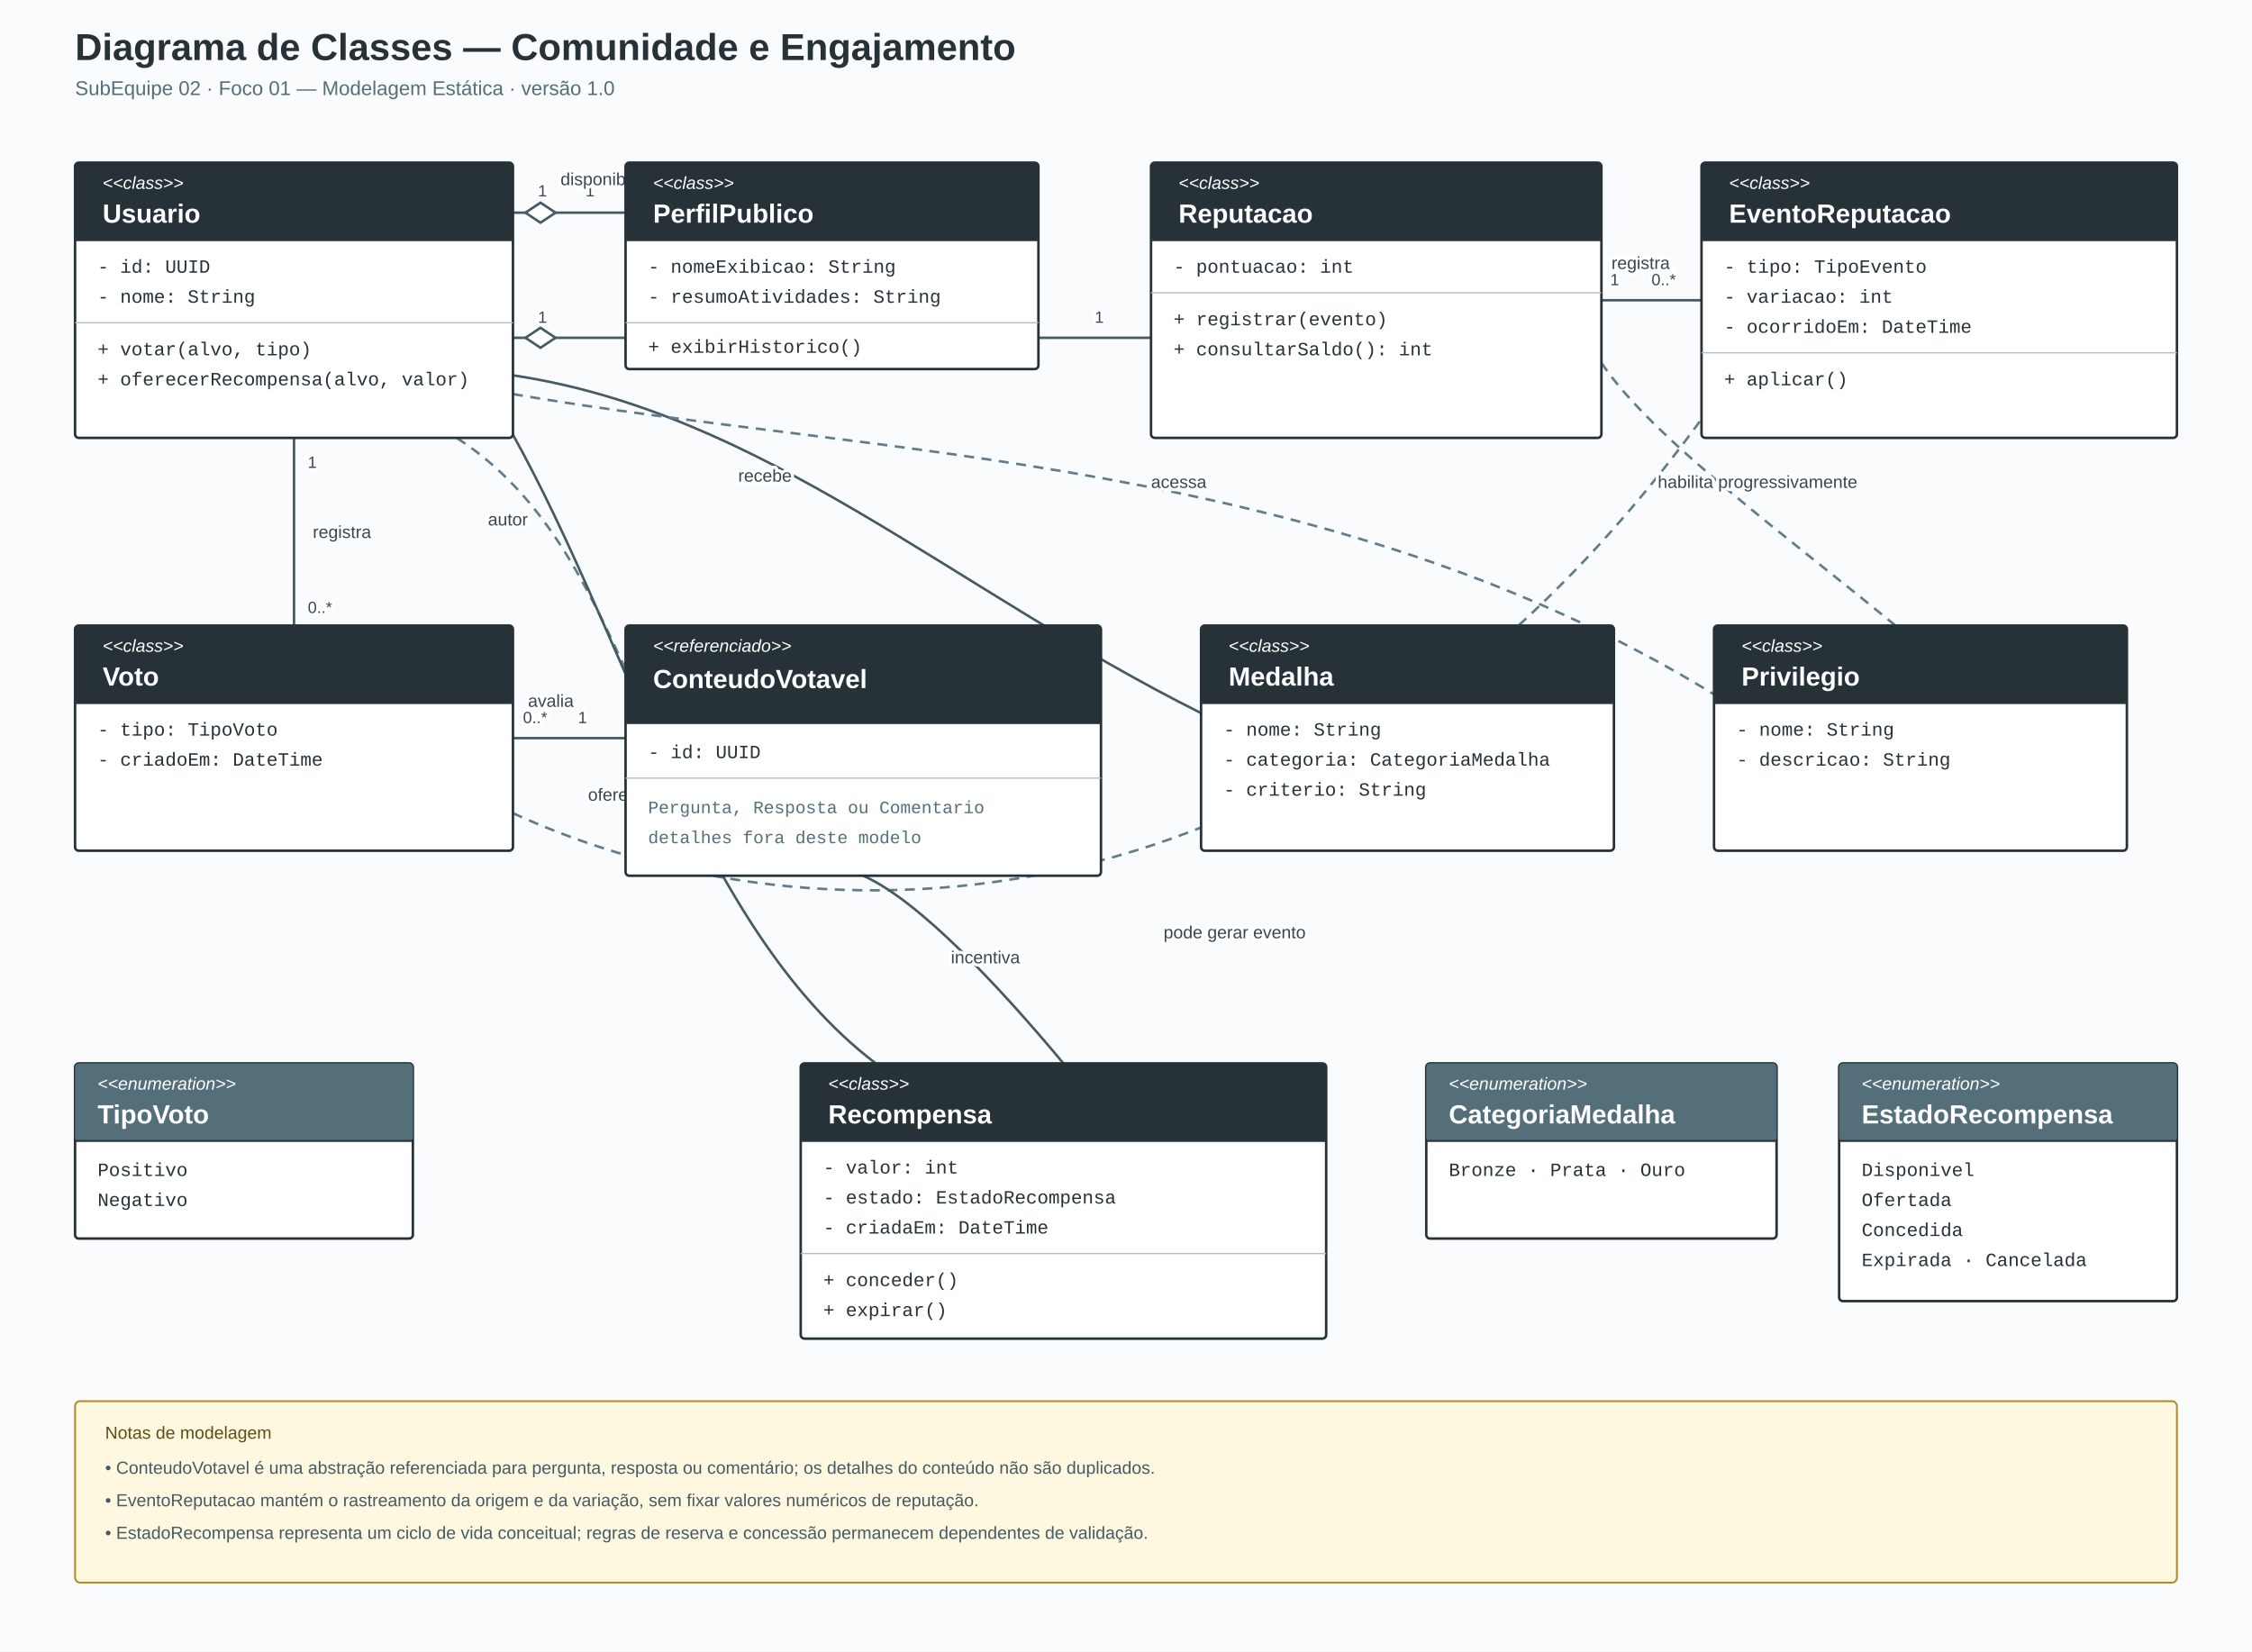
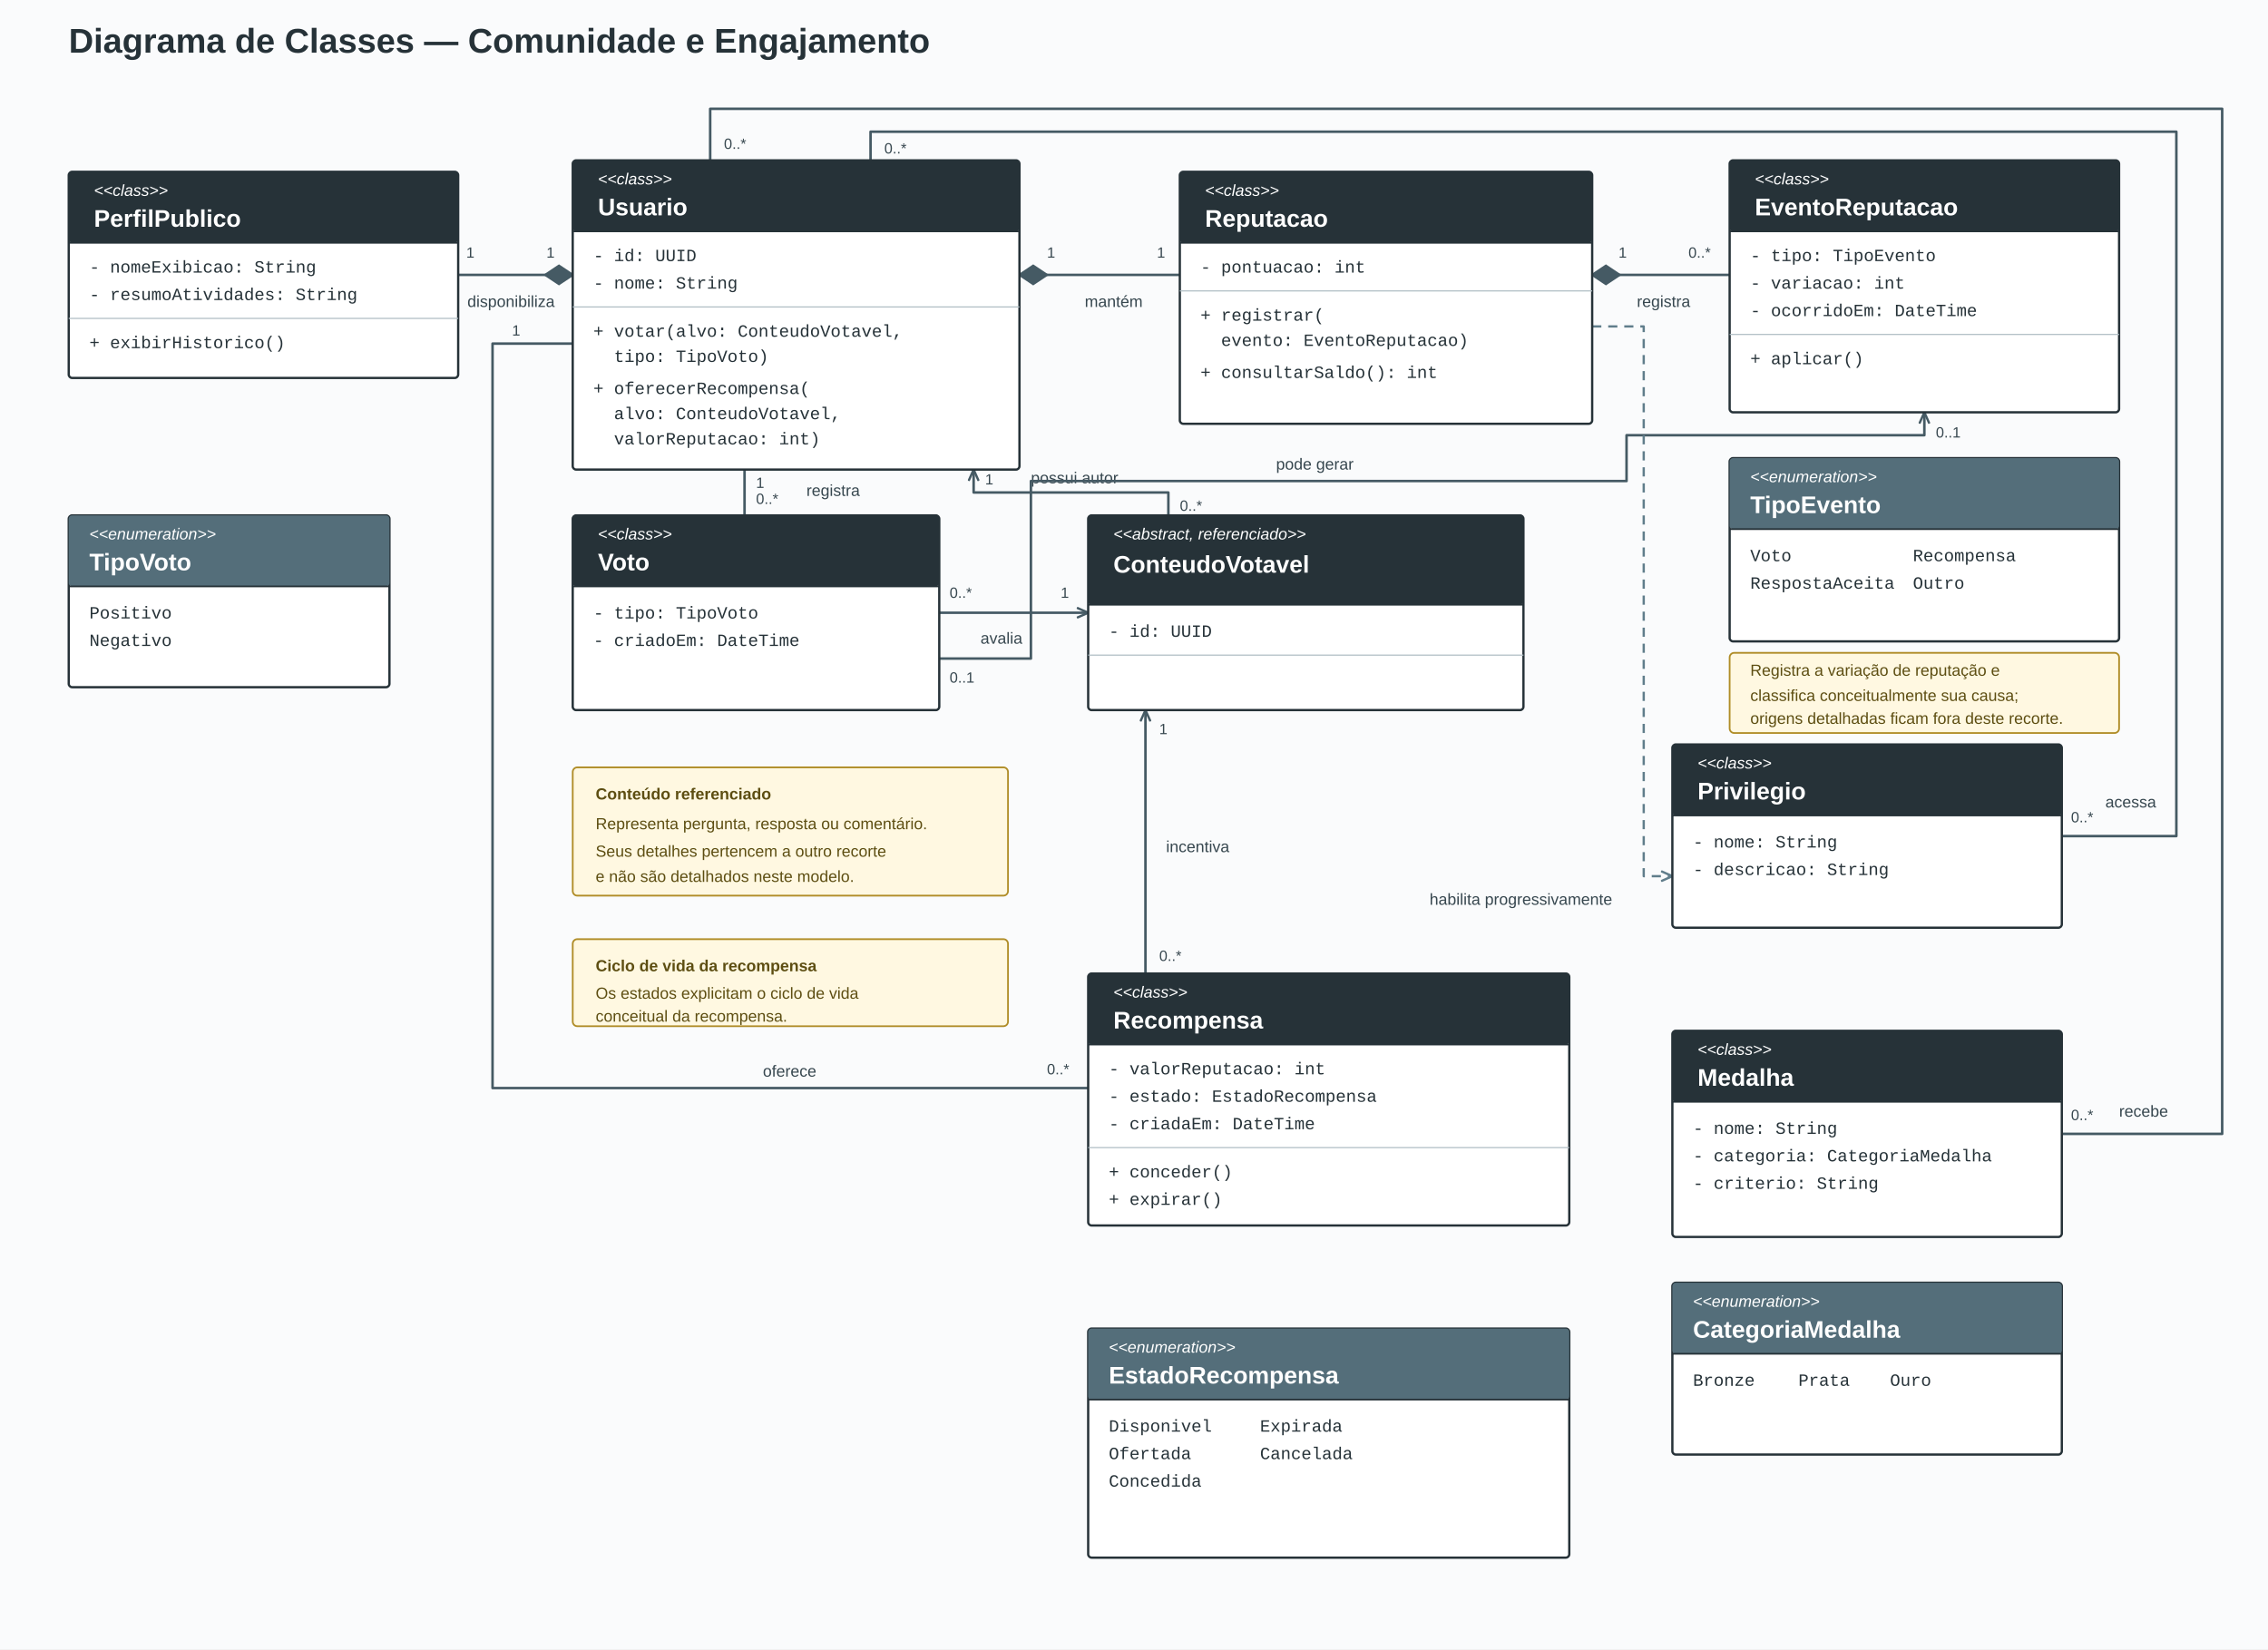
- <svg xmlns="http://www.w3.org/2000/svg" width="1800" height="1320" viewBox="0 0 1800 1320" role="img" aria-labelledby="title desc">
+ <svg xmlns="http://www.w3.org/2000/svg" width="1980" height="1440" viewBox="0 0 1980 1440" role="img" aria-labelledby="title desc">
  <defs>
    <style>
      .title { font: 700 30px Arial, sans-serif; fill: #263238; }
      .subtitle { font: 16px Arial, sans-serif; fill: #546E7A; }
      .box { fill: #FFFFFF; stroke: #263238; stroke-width: 2; }
      .header { fill: #263238; }
+       .enum-header { fill: #546E7A; }
      .stereo { font: italic 14px Arial, sans-serif; fill: #FFFFFF; }
      .name { font: 700 21px Arial, sans-serif; fill: #FFFFFF; }
      .member { font: 15px "Courier New", monospace; fill: #263238; }
      .member-muted { font: 14px "Courier New", monospace; fill: #546E7A; }
-       .connector { fill: none; stroke: #455A64; stroke-width: 2; }
-       .dependency { fill: none; stroke: #607D8B; stroke-width: 2; stroke-dasharray: 8 6; }
-       .label { font: 14px Arial, sans-serif; fill: #37474F; paint-order: stroke; stroke: #FFFFFF; stroke-width: 5px; stroke-linejoin: round; }
-       .multiplicity { font: 13px Arial, sans-serif; fill: #37474F; paint-order: stroke; stroke: #FFFFFF; stroke-width: 4px; }
+       .connector { fill: none; stroke: #455A64; stroke-width: 2.2; stroke-linecap: square; stroke-linejoin: round; }
+       .dependency { fill: none; stroke: #607D8B; stroke-width: 2; stroke-dasharray: 8 6; stroke-linecap: butt; stroke-linejoin: round; }
+       .label { font: 14px Arial, sans-serif; fill: #37474F; paint-order: stroke; stroke: #FAFBFC; stroke-width: 6px; stroke-linejoin: round; }
+       .multiplicity { font: 13px Arial, sans-serif; fill: #37474F; paint-order: stroke; stroke: #FAFBFC; stroke-width: 5px; stroke-linejoin: round; }
      .note { fill: #FFF8E1; stroke: #B08D28; stroke-width: 1.5; }
+       .note-title { font: 700 14px Arial, sans-serif; fill: #5D4E12; }
      .note-text { font: 14px Arial, sans-serif; fill: #5D4E12; }
-       .legend { font: 14px Arial, sans-serif; fill: #455A64; }
-       .enum-header { fill: #546E7A; }
    </style>
+     <marker id="open-arrow" markerWidth="12" markerHeight="10" refX="10" refY="5" orient="auto" markerUnits="userSpaceOnUse">
+       <path d="M 1 1 L 10 5 L 1 9" fill="none" stroke="#455A64" stroke-width="2" stroke-linecap="square" stroke-linejoin="miter" />
+     </marker>
+     <marker id="dependency-arrow" markerWidth="12" markerHeight="10" refX="10" refY="5" orient="auto" markerUnits="userSpaceOnUse">
+       <path d="M 1 1 L 10 5 L 1 9" fill="none" stroke="#607D8B" stroke-width="2" stroke-linecap="square" stroke-linejoin="miter" />
+     </marker>
  </defs>
-   <rect width="1800" height="1320" fill="#FAFBFC" />
-   <text x="60" y="48" class="title">Diagrama de Classes — Comunidade e Engajamento</text>
-   <text x="60" y="76" class="subtitle">SubEquipe 02 · Foco 01 — Modelagem Estática · versão 1.0</text>
-   <line class="connector" x1="410" y1="170" x2="500" y2="170" />
-   <polygon points="420,170 432,162 444,170 432,178" fill="#FFFFFF" stroke="#455A64" stroke-width="2" />
-   <text x="430" y="157" class="multiplicity">1</text>
-   <text x="468" y="157" class="multiplicity">1</text>
-   <text x="448" y="148" class="label">disponibiliza</text>
-   <line class="connector" x1="410" y1="270" x2="920" y2="270" />
-   <polygon points="420,270 432,262 444,270 432,278" fill="#FFFFFF" stroke="#455A64" stroke-width="2" />
-   <text x="430" y="258" class="multiplicity">1</text>
-   <text x="875" y="258" class="multiplicity">1</text>
-   <text x="590" y="248" class="label">mantém</text>
-   <line class="connector" x1="235" y1="350" x2="235" y2="500" />
-   <text x="246" y="374" class="multiplicity">1</text>
-   <text x="246" y="490" class="multiplicity">0..*</text>
-   <text x="250" y="430" class="label">registra</text>
-   <line class="connector" x1="410" y1="590" x2="500" y2="590" />
-   <text x="418" y="578" class="multiplicity">0..*</text>
-   <text x="462" y="578" class="multiplicity">1</text>
-   <text x="422" y="565" class="label">avalia</text>
-   <path class="dependency" d="M 500 535 C 470 470, 435 395, 365 350" />
-   <text x="390" y="420" class="label">autor</text>
-   <line class="connector" x1="1280" y1="240" x2="1360" y2="240" />
-   <text x="1287" y="228" class="multiplicity">1</text>
-   <text x="1320" y="228" class="multiplicity">0..*</text>
-   <text x="1288" y="215" class="label">registra</text>
-   <path class="dependency" d="M 410 650 C 650 760, 1050 760, 1360 335" />
-   <text x="930" y="750" class="label">pode gerar evento</text>
-   <path class="connector" d="M 410 300 C 610 330, 760 470, 960 570" />
-   <text x="590" y="385" class="label">recebe</text>
-   <path class="dependency" d="M 410 315 C 700 365, 1060 365, 1370 555" />
-   <text x="920" y="390" class="label">acessa</text>
-   <path class="dependency" d="M 1280 290 C 1320 350, 1430 430, 1515 500" />
-   <text x="1325" y="390" class="label">habilita progressivamente</text>
-   <path class="connector" d="M 400 330 C 500 500, 555 740, 700 850" />
-   <text x="470" y="640" class="label">oferece</text>
-   <path class="connector" d="M 850 850 C 800 790, 735 720, 690 700" />
-   <text x="760" y="770" class="label">incentiva</text>
-   <g>
-     <rect class="box" x="60" y="130" width="350" height="220" rx="3" />
-     <rect class="header" x="60" y="130" width="350" height="62" rx="3" />
-     <text x="82" y="151" class="stereo">&lt;&lt;class&gt;&gt;</text>
-     <text x="82" y="178" class="name">Usuario</text>
-     <line x1="60" y1="192" x2="410" y2="192" stroke="#263238" stroke-width="1.5" />
-     <text x="78" y="218" class="member">- id: UUID</text>
-     <text x="78" y="242" class="member">- nome: String</text>
-     <line x1="60" y1="258" x2="410" y2="258" stroke="#B0BEC5" stroke-width="1" />
-     <text x="78" y="284" class="member">+ votar(alvo, tipo)</text>
-     <text x="78" y="308" class="member">+ oferecerRecompensa(alvo, valor)</text>
-   </g>
-   <g>
-     <rect class="box" x="500" y="130" width="330" height="165" rx="3" />
-     <rect class="header" x="500" y="130" width="330" height="62" rx="3" />
-     <text x="522" y="151" class="stereo">&lt;&lt;class&gt;&gt;</text>
-     <text x="522" y="178" class="name">PerfilPublico</text>
-     <line x1="500" y1="192" x2="830" y2="192" stroke="#263238" stroke-width="1.5" />
-     <text x="518" y="218" class="member">- nomeExibicao: String</text>
-     <text x="518" y="242" class="member">- resumoAtividades: String</text>
-     <line x1="500" y1="258" x2="830" y2="258" stroke="#B0BEC5" stroke-width="1" />
-     <text x="518" y="282" class="member">+ exibirHistorico()</text>
-   </g>
-   <g>
-     <rect class="box" x="920" y="130" width="360" height="220" rx="3" />
-     <rect class="header" x="920" y="130" width="360" height="62" rx="3" />
-     <text x="942" y="151" class="stereo">&lt;&lt;class&gt;&gt;</text>
-     <text x="942" y="178" class="name">Reputacao</text>
-     <line x1="920" y1="192" x2="1280" y2="192" stroke="#263238" stroke-width="1.5" />
-     <text x="938" y="218" class="member">- pontuacao: int</text>
-     <line x1="920" y1="234" x2="1280" y2="234" stroke="#B0BEC5" stroke-width="1" />
-     <text x="938" y="260" class="member">+ registrar(evento)</text>
-     <text x="938" y="284" class="member">+ consultarSaldo(): int</text>
-   </g>
-   <g>
-     <rect class="box" x="1360" y="130" width="380" height="220" rx="3" />
-     <rect class="header" x="1360" y="130" width="380" height="62" rx="3" />
-     <text x="1382" y="151" class="stereo">&lt;&lt;class&gt;&gt;</text>
-     <text x="1382" y="178" class="name">EventoReputacao</text>
-     <line x1="1360" y1="192" x2="1740" y2="192" stroke="#263238" stroke-width="1.5" />
-     <text x="1378" y="218" class="member">- tipo: TipoEvento</text>
-     <text x="1378" y="242" class="member">- variacao: int</text>
-     <text x="1378" y="266" class="member">- ocorridoEm: DateTime</text>
-     <line x1="1360" y1="282" x2="1740" y2="282" stroke="#B0BEC5" stroke-width="1" />
-     <text x="1378" y="308" class="member">+ aplicar()</text>
-   </g>
-   <g>
-     <rect class="box" x="60" y="500" width="350" height="180" rx="3" />
-     <rect class="header" x="60" y="500" width="350" height="62" rx="3" />
-     <text x="82" y="521" class="stereo">&lt;&lt;class&gt;&gt;</text>
-     <text x="82" y="548" class="name">Voto</text>
-     <line x1="60" y1="562" x2="410" y2="562" stroke="#263238" stroke-width="1.5" />
-     <text x="78" y="588" class="member">- tipo: TipoVoto</text>
-     <text x="78" y="612" class="member">- criadoEm: DateTime</text>
-   </g>
-   <g>
-     <rect class="box" x="500" y="500" width="380" height="200" rx="3" />
-     <rect class="header" x="500" y="500" width="380" height="78" rx="3" />
-     <text x="522" y="521" class="stereo">&lt;&lt;referenciado&gt;&gt;</text>
-     <text x="522" y="550" class="name">ConteudoVotavel</text>
-     <line x1="500" y1="578" x2="880" y2="578" stroke="#263238" stroke-width="1.5" />
-     <text x="518" y="606" class="member">- id: UUID</text>
-     <line x1="500" y1="622" x2="880" y2="622" stroke="#B0BEC5" stroke-width="1" />
-     <text x="518" y="650" class="member-muted">Pergunta, Resposta ou Comentario</text>
-     <text x="518" y="674" class="member-muted">detalhes fora deste modelo</text>
-   </g>
-   <g>
-     <rect class="box" x="960" y="500" width="330" height="180" rx="3" />
-     <rect class="header" x="960" y="500" width="330" height="62" rx="3" />
-     <text x="982" y="521" class="stereo">&lt;&lt;class&gt;&gt;</text>
-     <text x="982" y="548" class="name">Medalha</text>
-     <line x1="960" y1="562" x2="1290" y2="562" stroke="#263238" stroke-width="1.5" />
-     <text x="978" y="588" class="member">- nome: String</text>
-     <text x="978" y="612" class="member">- categoria: CategoriaMedalha</text>
-     <text x="978" y="636" class="member">- criterio: String</text>
-   </g>
-   <g>
-     <rect class="box" x="1370" y="500" width="330" height="180" rx="3" />
-     <rect class="header" x="1370" y="500" width="330" height="62" rx="3" />
-     <text x="1392" y="521" class="stereo">&lt;&lt;class&gt;&gt;</text>
-     <text x="1392" y="548" class="name">Privilegio</text>
-     <line x1="1370" y1="562" x2="1700" y2="562" stroke="#263238" stroke-width="1.5" />
-     <text x="1388" y="588" class="member">- nome: String</text>
-     <text x="1388" y="612" class="member">- descricao: String</text>
-   </g>
-   <g>
-     <rect class="box" x="640" y="850" width="420" height="220" rx="3" />
-     <rect class="header" x="640" y="850" width="420" height="62" rx="3" />
-     <text x="662" y="871" class="stereo">&lt;&lt;class&gt;&gt;</text>
-     <text x="662" y="898" class="name">Recompensa</text>
-     <line x1="640" y1="912" x2="1060" y2="912" stroke="#263238" stroke-width="1.5" />
-     <text x="658" y="938" class="member">- valor: int</text>
-     <text x="658" y="962" class="member">- estado: EstadoRecompensa</text>
-     <text x="658" y="986" class="member">- criadaEm: DateTime</text>
-     <line x1="640" y1="1002" x2="1060" y2="1002" stroke="#B0BEC5" stroke-width="1" />
-     <text x="658" y="1028" class="member">+ conceder()</text>
-     <text x="658" y="1052" class="member">+ expirar()</text>
-   </g>
-   <g>
-     <rect class="box" x="60" y="850" width="270" height="140" rx="3" />
-     <rect class="enum-header" x="60" y="850" width="270" height="62" rx="3" />
-     <text x="78" y="871" class="stereo">&lt;&lt;enumeration&gt;&gt;</text>
-     <text x="78" y="898" class="name">TipoVoto</text>
-     <line x1="60" y1="912" x2="330" y2="912" stroke="#263238" stroke-width="1.5" />
-     <text x="78" y="940" class="member">Positivo</text>
-     <text x="78" y="964" class="member">Negativo</text>
-   </g>
-   <g>
-     <rect class="box" x="1140" y="850" width="280" height="140" rx="3" />
-     <rect class="enum-header" x="1140" y="850" width="280" height="62" rx="3" />
-     <text x="1158" y="871" class="stereo">&lt;&lt;enumeration&gt;&gt;</text>
-     <text x="1158" y="898" class="name">CategoriaMedalha</text>
-     <line x1="1140" y1="912" x2="1420" y2="912" stroke="#263238" stroke-width="1.5" />
-     <text x="1158" y="940" class="member">Bronze · Prata · Ouro</text>
-   </g>
-   <g>
-     <rect class="box" x="1470" y="850" width="270" height="190" rx="3" />
-     <rect class="enum-header" x="1470" y="850" width="270" height="62" rx="3" />
-     <text x="1488" y="871" class="stereo">&lt;&lt;enumeration&gt;&gt;</text>
-     <text x="1488" y="898" class="name">EstadoRecompensa</text>
-     <line x1="1470" y1="912" x2="1740" y2="912" stroke="#263238" stroke-width="1.5" />
-     <text x="1488" y="940" class="member">Disponivel</text>
-     <text x="1488" y="964" class="member">Ofertada</text>
-     <text x="1488" y="988" class="member">Concedida</text>
-     <text x="1488" y="1012" class="member">Expirada · Cancelada</text>
-   </g>
-   <rect class="note" x="60" y="1120" width="1680" height="145" rx="4" />
-   <text x="84" y="1150" class="note-text">Notas de modelagem</text>
-   <text x="84" y="1178" class="legend">• ConteudoVotavel é uma abstração referenciada para pergunta, resposta ou comentário; os detalhes do conteúdo não são duplicados.</text>
-   <text x="84" y="1204" class="legend">• EventoReputacao mantém o rastreamento da origem e da variação, sem fixar valores numéricos de reputação.</text>
-   <text x="84" y="1230" class="legend">• EstadoRecompensa representa um ciclo de vida conceitual; regras de reserva e concessão permanecem dependentes de validação.</text>
+   <rect width="1980" height="1440" fill="#FAFBFC" />
+   <text x="60" y="46" class="title">Diagrama de Classes — Comunidade e Engajamento</text>
+   <g id="relationships" aria-label="Relacionamentos UML">
+     <path class="connector" d="M 400 240 H 488" />
+     <polygon points="500,240 488,232 476,240 488,248" fill="#455A64" stroke="#455A64" stroke-width="2" />
+     <text x="407" y="225" class="multiplicity">1</text>
+     <text x="477" y="225" class="multiplicity">1</text>
+     <text x="408" y="268" class="label">disponibiliza</text>
+     <path class="connector" d="M 890 240 H 1030" />
+     <polygon points="890,240 902,232 914,240 902,248" fill="#455A64" stroke="#455A64" stroke-width="2" />
+     <text x="914" y="225" class="multiplicity">1</text>
+     <text x="1010" y="225" class="multiplicity">1</text>
+     <text x="947" y="268" class="label">mantém</text>
+     <path class="connector" d="M 650 410 V 450" />
+     <text x="660" y="426" class="multiplicity">1</text>
+     <text x="660" y="440" class="multiplicity">0..*</text>
+     <text x="704" y="433" class="label">registra</text>
+     <path class="connector" d="M 820 535 H 950" marker-end="url(#open-arrow)" />
+     <text x="829" y="522" class="multiplicity">0..*</text>
+     <text x="926" y="522" class="multiplicity">1</text>
+     <text x="856" y="562" class="label">avalia</text>
+     <path class="connector" d="M 1020 450 V 430 H 850 V 410" marker-end="url(#open-arrow)" />
+     <text x="1030" y="446" class="multiplicity">0..*</text>
+     <text x="860" y="423" class="multiplicity">1</text>
+     <text x="900" y="422" class="label">possui autor</text>
+     <path class="connector" d="M 1390 240 H 1510" />
+     <polygon points="1390,240 1402,232 1414,240 1402,248" fill="#455A64" stroke="#455A64" stroke-width="2" />
+     <text x="1413" y="225" class="multiplicity">1</text>
+     <text x="1474" y="225" class="multiplicity">0..*</text>
+     <text x="1429" y="268" class="label">registra</text>
+     <path class="connector" d="M 820 575 H 900 V 420 H 1420 V 380 H 1680 V 360" marker-end="url(#open-arrow)" />
+     <text x="829" y="596" class="multiplicity">0..1</text>
+     <text x="1690" y="382" class="multiplicity">0..1</text>
+     <text x="1114" y="410" class="label">pode gerar</text>
+     <path class="connector" d="M 620 140 V 95 H 1940 V 990 H 1800" />
+     <text x="632" y="130" class="multiplicity">0..*</text>
+     <text x="1808" y="978" class="multiplicity">0..*</text>
+     <text x="1850" y="975" class="label">recebe</text>
+     <path class="connector" d="M 760 140 V 115 H 1900 V 730 H 1800" />
+     <text x="772" y="134" class="multiplicity">0..*</text>
+     <text x="1808" y="718" class="multiplicity">0..*</text>
+     <text x="1838" y="705" class="label">acessa</text>
+     <path class="dependency" d="M 1390 285 H 1435 V 765 H 1460" marker-end="url(#dependency-arrow)" />
+     <text x="1248" y="790" class="label">habilita progressivamente</text>
+     <path class="connector" d="M 500 300 H 430 V 950 H 950" />
+     <text x="447" y="293" class="multiplicity">1</text>
+     <text x="914" y="938" class="multiplicity">0..*</text>
+     <text x="666" y="940" class="label">oferece</text>
+     <path class="connector" d="M 1000 850 V 620" marker-end="url(#open-arrow)" />
+     <text x="1012" y="839" class="multiplicity">0..*</text>
+     <text x="1012" y="641" class="multiplicity">1</text>
+     <text x="1018" y="744" class="label">incentiva</text>
+   </g>
+   <g id="perfil-publico" aria-label="Classe PerfilPublico">
+     <rect class="box" x="60" y="150" width="340" height="180" rx="3" />
+     <rect class="header" x="60" y="150" width="340" height="62" rx="3" />
+     <text x="82" y="171" class="stereo">&lt;&lt;class&gt;&gt;</text>
+     <text x="82" y="198" class="name">PerfilPublico</text>
+     <line x1="60" y1="212" x2="400" y2="212" stroke="#263238" stroke-width="1.5" />
+     <text x="78" y="238" class="member">- nomeExibicao: String</text>
+     <text x="78" y="262" class="member">- resumoAtividades: String</text>
+     <line x1="60" y1="278" x2="400" y2="278" stroke="#B0BEC5" stroke-width="1" />
+     <text x="78" y="304" class="member">+ exibirHistorico()</text>
+   </g>
+   <g id="usuario" aria-label="Classe Usuario">
+     <rect class="box" x="500" y="140" width="390" height="270" rx="3" />
+     <rect class="header" x="500" y="140" width="390" height="62" rx="3" />
+     <text x="522" y="161" class="stereo">&lt;&lt;class&gt;&gt;</text>
+     <text x="522" y="188" class="name">Usuario</text>
+     <line x1="500" y1="202" x2="890" y2="202" stroke="#263238" stroke-width="1.5" />
+     <text x="518" y="228" class="member">- id: UUID</text>
+     <text x="518" y="252" class="member">- nome: String</text>
+     <line x1="500" y1="268" x2="890" y2="268" stroke="#B0BEC5" stroke-width="1" />
+     <text x="518" y="294" class="member" aria-label="+ votar(alvo: ConteudoVotavel, tipo: TipoVoto)">
+       <tspan x="518" y="294">+ votar(alvo: ConteudoVotavel,</tspan>
+       <tspan x="536" y="316">tipo: TipoVoto)</tspan>
+     </text>
+     <text x="518" y="344" class="member" aria-label="+ oferecerRecompensa(alvo: ConteudoVotavel, valorReputacao: int)">
+       <tspan x="518" y="344">+ oferecerRecompensa(</tspan>
+       <tspan x="536" y="366">alvo: ConteudoVotavel,</tspan>
+       <tspan x="536" y="388">valorReputacao: int)</tspan>
+     </text>
+   </g>
+   <g id="reputacao" aria-label="Classe Reputacao">
+     <rect class="box" x="1030" y="150" width="360" height="220" rx="3" />
+     <rect class="header" x="1030" y="150" width="360" height="62" rx="3" />
+     <text x="1052" y="171" class="stereo">&lt;&lt;class&gt;&gt;</text>
+     <text x="1052" y="198" class="name">Reputacao</text>
+     <line x1="1030" y1="212" x2="1390" y2="212" stroke="#263238" stroke-width="1.5" />
+     <text x="1048" y="238" class="member">- pontuacao: int</text>
+     <line x1="1030" y1="254" x2="1390" y2="254" stroke="#B0BEC5" stroke-width="1" />
+     <text x="1048" y="280" class="member" aria-label="+ registrar(evento: EventoReputacao)">
+       <tspan x="1048" y="280">+ registrar(</tspan>
+       <tspan x="1066" y="302">evento: EventoReputacao)</tspan>
+     </text>
+     <text x="1048" y="330" class="member">+ consultarSaldo(): int</text>
+   </g>
+   <g id="evento-reputacao" aria-label="Classe EventoReputacao">
+     <rect class="box" x="1510" y="140" width="340" height="220" rx="3" />
+     <rect class="header" x="1510" y="140" width="340" height="62" rx="3" />
+     <text x="1532" y="161" class="stereo">&lt;&lt;class&gt;&gt;</text>
+     <text x="1532" y="188" class="name">EventoReputacao</text>
+     <line x1="1510" y1="202" x2="1850" y2="202" stroke="#263238" stroke-width="1.5" />
+     <text x="1528" y="228" class="member">- tipo: TipoEvento</text>
+     <text x="1528" y="252" class="member">- variacao: int</text>
+     <text x="1528" y="276" class="member">- ocorridoEm: DateTime</text>
+     <line x1="1510" y1="292" x2="1850" y2="292" stroke="#B0BEC5" stroke-width="1" />
+     <text x="1528" y="318" class="member">+ aplicar()</text>
+   </g>
+   <g id="tipo-voto" aria-label="Enumeração TipoVoto">
+     <rect class="box" x="60" y="450" width="280" height="150" rx="3" />
+     <rect class="enum-header" x="60" y="450" width="280" height="62" rx="3" />
+     <text x="78" y="471" class="stereo">&lt;&lt;enumeration&gt;&gt;</text>
+     <text x="78" y="498" class="name">TipoVoto</text>
+     <line x1="60" y1="512" x2="340" y2="512" stroke="#263238" stroke-width="1.5" />
+     <text x="78" y="540" class="member">Positivo</text>
+     <text x="78" y="564" class="member">Negativo</text>
+   </g>
+   <g id="voto" aria-label="Classe Voto">
+     <rect class="box" x="500" y="450" width="320" height="170" rx="3" />
+     <rect class="header" x="500" y="450" width="320" height="62" rx="3" />
+     <text x="522" y="471" class="stereo">&lt;&lt;class&gt;&gt;</text>
+     <text x="522" y="498" class="name">Voto</text>
+     <line x1="500" y1="512" x2="820" y2="512" stroke="#263238" stroke-width="1.5" />
+     <text x="518" y="540" class="member">- tipo: TipoVoto</text>
+     <text x="518" y="564" class="member">- criadoEm: DateTime</text>
+   </g>
+   <g id="conteudo-votavel" aria-label="Classe abstrata e referenciada ConteudoVotavel">
+     <rect class="box" x="950" y="450" width="380" height="170" rx="3" />
+     <rect class="header" x="950" y="450" width="380" height="78" rx="3" />
+     <text x="972" y="471" class="stereo">&lt;&lt;abstract, referenciado&gt;&gt;</text>
+     <text x="972" y="500" class="name" font-style="italic">ConteudoVotavel</text>
+     <line x1="950" y1="528" x2="1330" y2="528" stroke="#263238" stroke-width="1.5" />
+     <text x="968" y="556" class="member">- id: UUID</text>
+     <line x1="950" y1="572" x2="1330" y2="572" stroke="#B0BEC5" stroke-width="1" />
+   </g>
+   <g id="tipo-evento" aria-label="Enumeração TipoEvento">
+     <rect class="box" x="1510" y="400" width="340" height="160" rx="3" />
+     <rect class="enum-header" x="1510" y="400" width="340" height="62" rx="3" />
+     <text x="1528" y="421" class="stereo">&lt;&lt;enumeration&gt;&gt;</text>
+     <text x="1528" y="448" class="name">TipoEvento</text>
+     <line x1="1510" y1="462" x2="1850" y2="462" stroke="#263238" stroke-width="1.5" />
+     <text x="1528" y="490" class="member">Voto</text>
+     <text x="1528" y="514" class="member">RespostaAceita</text>
+     <text x="1670" y="490" class="member">Recompensa</text>
+     <text x="1670" y="514" class="member">Outro</text>
+   </g>
+   <g id="nota-conteudo" aria-label="Nota sobre ConteudoVotavel">
+     <rect class="note" x="500" y="670" width="380" height="112" rx="4" />
+     <text x="520" y="698" class="note-title">Conteúdo referenciado</text>
+     <text x="520" y="724" class="note-text">Representa pergunta, resposta ou comentário.</text>
+     <text x="520" y="748" class="note-text">Seus detalhes pertencem a outro recorte</text>
+     <text x="520" y="770" class="note-text">e não são detalhados neste modelo.</text>
+   </g>
+   <g id="nota-evento" aria-label="Nota sobre EventoReputacao">
+     <rect class="note" x="1510" y="570" width="340" height="70" rx="4" />
+     <text x="1528" y="590" class="note-text">Registra a variação de reputação e</text>
+     <text x="1528" y="612" class="note-text">classifica conceitualmente sua causa;</text>
+     <text x="1528" y="632" class="note-text">origens detalhadas ficam fora deste recorte.</text>
+   </g>
+   <g id="recompensa" aria-label="Classe Recompensa">
+     <rect class="box" x="950" y="850" width="420" height="220" rx="3" />
+     <rect class="header" x="950" y="850" width="420" height="62" rx="3" />
+     <text x="972" y="871" class="stereo">&lt;&lt;class&gt;&gt;</text>
+     <text x="972" y="898" class="name">Recompensa</text>
+     <line x1="950" y1="912" x2="1370" y2="912" stroke="#263238" stroke-width="1.5" />
+     <text x="968" y="938" class="member">- valorReputacao: int</text>
+     <text x="968" y="962" class="member">- estado: EstadoRecompensa</text>
+     <text x="968" y="986" class="member">- criadaEm: DateTime</text>
+     <line x1="950" y1="1002" x2="1370" y2="1002" stroke="#B0BEC5" stroke-width="1" />
+     <text x="968" y="1028" class="member">+ conceder()</text>
+     <text x="968" y="1052" class="member">+ expirar()</text>
+   </g>
+   <g id="privilegio" aria-label="Classe Privilegio">
+     <rect class="box" x="1460" y="650" width="340" height="160" rx="3" />
+     <rect class="header" x="1460" y="650" width="340" height="62" rx="3" />
+     <text x="1482" y="671" class="stereo">&lt;&lt;class&gt;&gt;</text>
+     <text x="1482" y="698" class="name">Privilegio</text>
+     <line x1="1460" y1="712" x2="1800" y2="712" stroke="#263238" stroke-width="1.5" />
+     <text x="1478" y="740" class="member">- nome: String</text>
+     <text x="1478" y="764" class="member">- descricao: String</text>
+   </g>
+   <g id="medalha" aria-label="Classe Medalha">
+     <rect class="box" x="1460" y="900" width="340" height="180" rx="3" />
+     <rect class="header" x="1460" y="900" width="340" height="62" rx="3" />
+     <text x="1482" y="921" class="stereo">&lt;&lt;class&gt;&gt;</text>
+     <text x="1482" y="948" class="name">Medalha</text>
+     <line x1="1460" y1="962" x2="1800" y2="962" stroke="#263238" stroke-width="1.5" />
+     <text x="1478" y="990" class="member">- nome: String</text>
+     <text x="1478" y="1014" class="member">- categoria: CategoriaMedalha</text>
+     <text x="1478" y="1038" class="member">- criterio: String</text>
+   </g>
+   <g id="categoria-medalha" aria-label="Enumeração CategoriaMedalha">
+     <rect class="box" x="1460" y="1120" width="340" height="150" rx="3" />
+     <rect class="enum-header" x="1460" y="1120" width="340" height="62" rx="3" />
+     <text x="1478" y="1141" class="stereo">&lt;&lt;enumeration&gt;&gt;</text>
+     <text x="1478" y="1168" class="name">CategoriaMedalha</text>
+     <line x1="1460" y1="1182" x2="1800" y2="1182" stroke="#263238" stroke-width="1.5" />
+     <text x="1478" y="1210" class="member">Bronze</text>
+     <text x="1570" y="1210" class="member">Prata</text>
+     <text x="1650" y="1210" class="member">Ouro</text>
+   </g>
+   <g id="estado-recompensa" aria-label="Enumeração EstadoRecompensa">
+     <rect class="box" x="950" y="1160" width="420" height="200" rx="3" />
+     <rect class="enum-header" x="950" y="1160" width="420" height="62" rx="3" />
+     <text x="968" y="1181" class="stereo">&lt;&lt;enumeration&gt;&gt;</text>
+     <text x="968" y="1208" class="name">EstadoRecompensa</text>
+     <line x1="950" y1="1222" x2="1370" y2="1222" stroke="#263238" stroke-width="1.5" />
+     <text x="968" y="1250" class="member">Disponivel</text>
+     <text x="968" y="1274" class="member">Ofertada</text>
+     <text x="968" y="1298" class="member">Concedida</text>
+     <text x="1100" y="1250" class="member">Expirada</text>
+     <text x="1100" y="1274" class="member">Cancelada</text>
+   </g>
+   <g id="nota-recompensa" aria-label="Nota sobre Recompensa">
+     <rect class="note" x="500" y="820" width="380" height="76" rx="4" />
+     <text x="520" y="848" class="note-title">Ciclo de vida da recompensa</text>
+     <text x="520" y="872" class="note-text">Os estados explicitam o ciclo de vida</text>
+     <text x="520" y="892" class="note-text">conceitual da recompensa.</text>
+   </g>
</svg>
